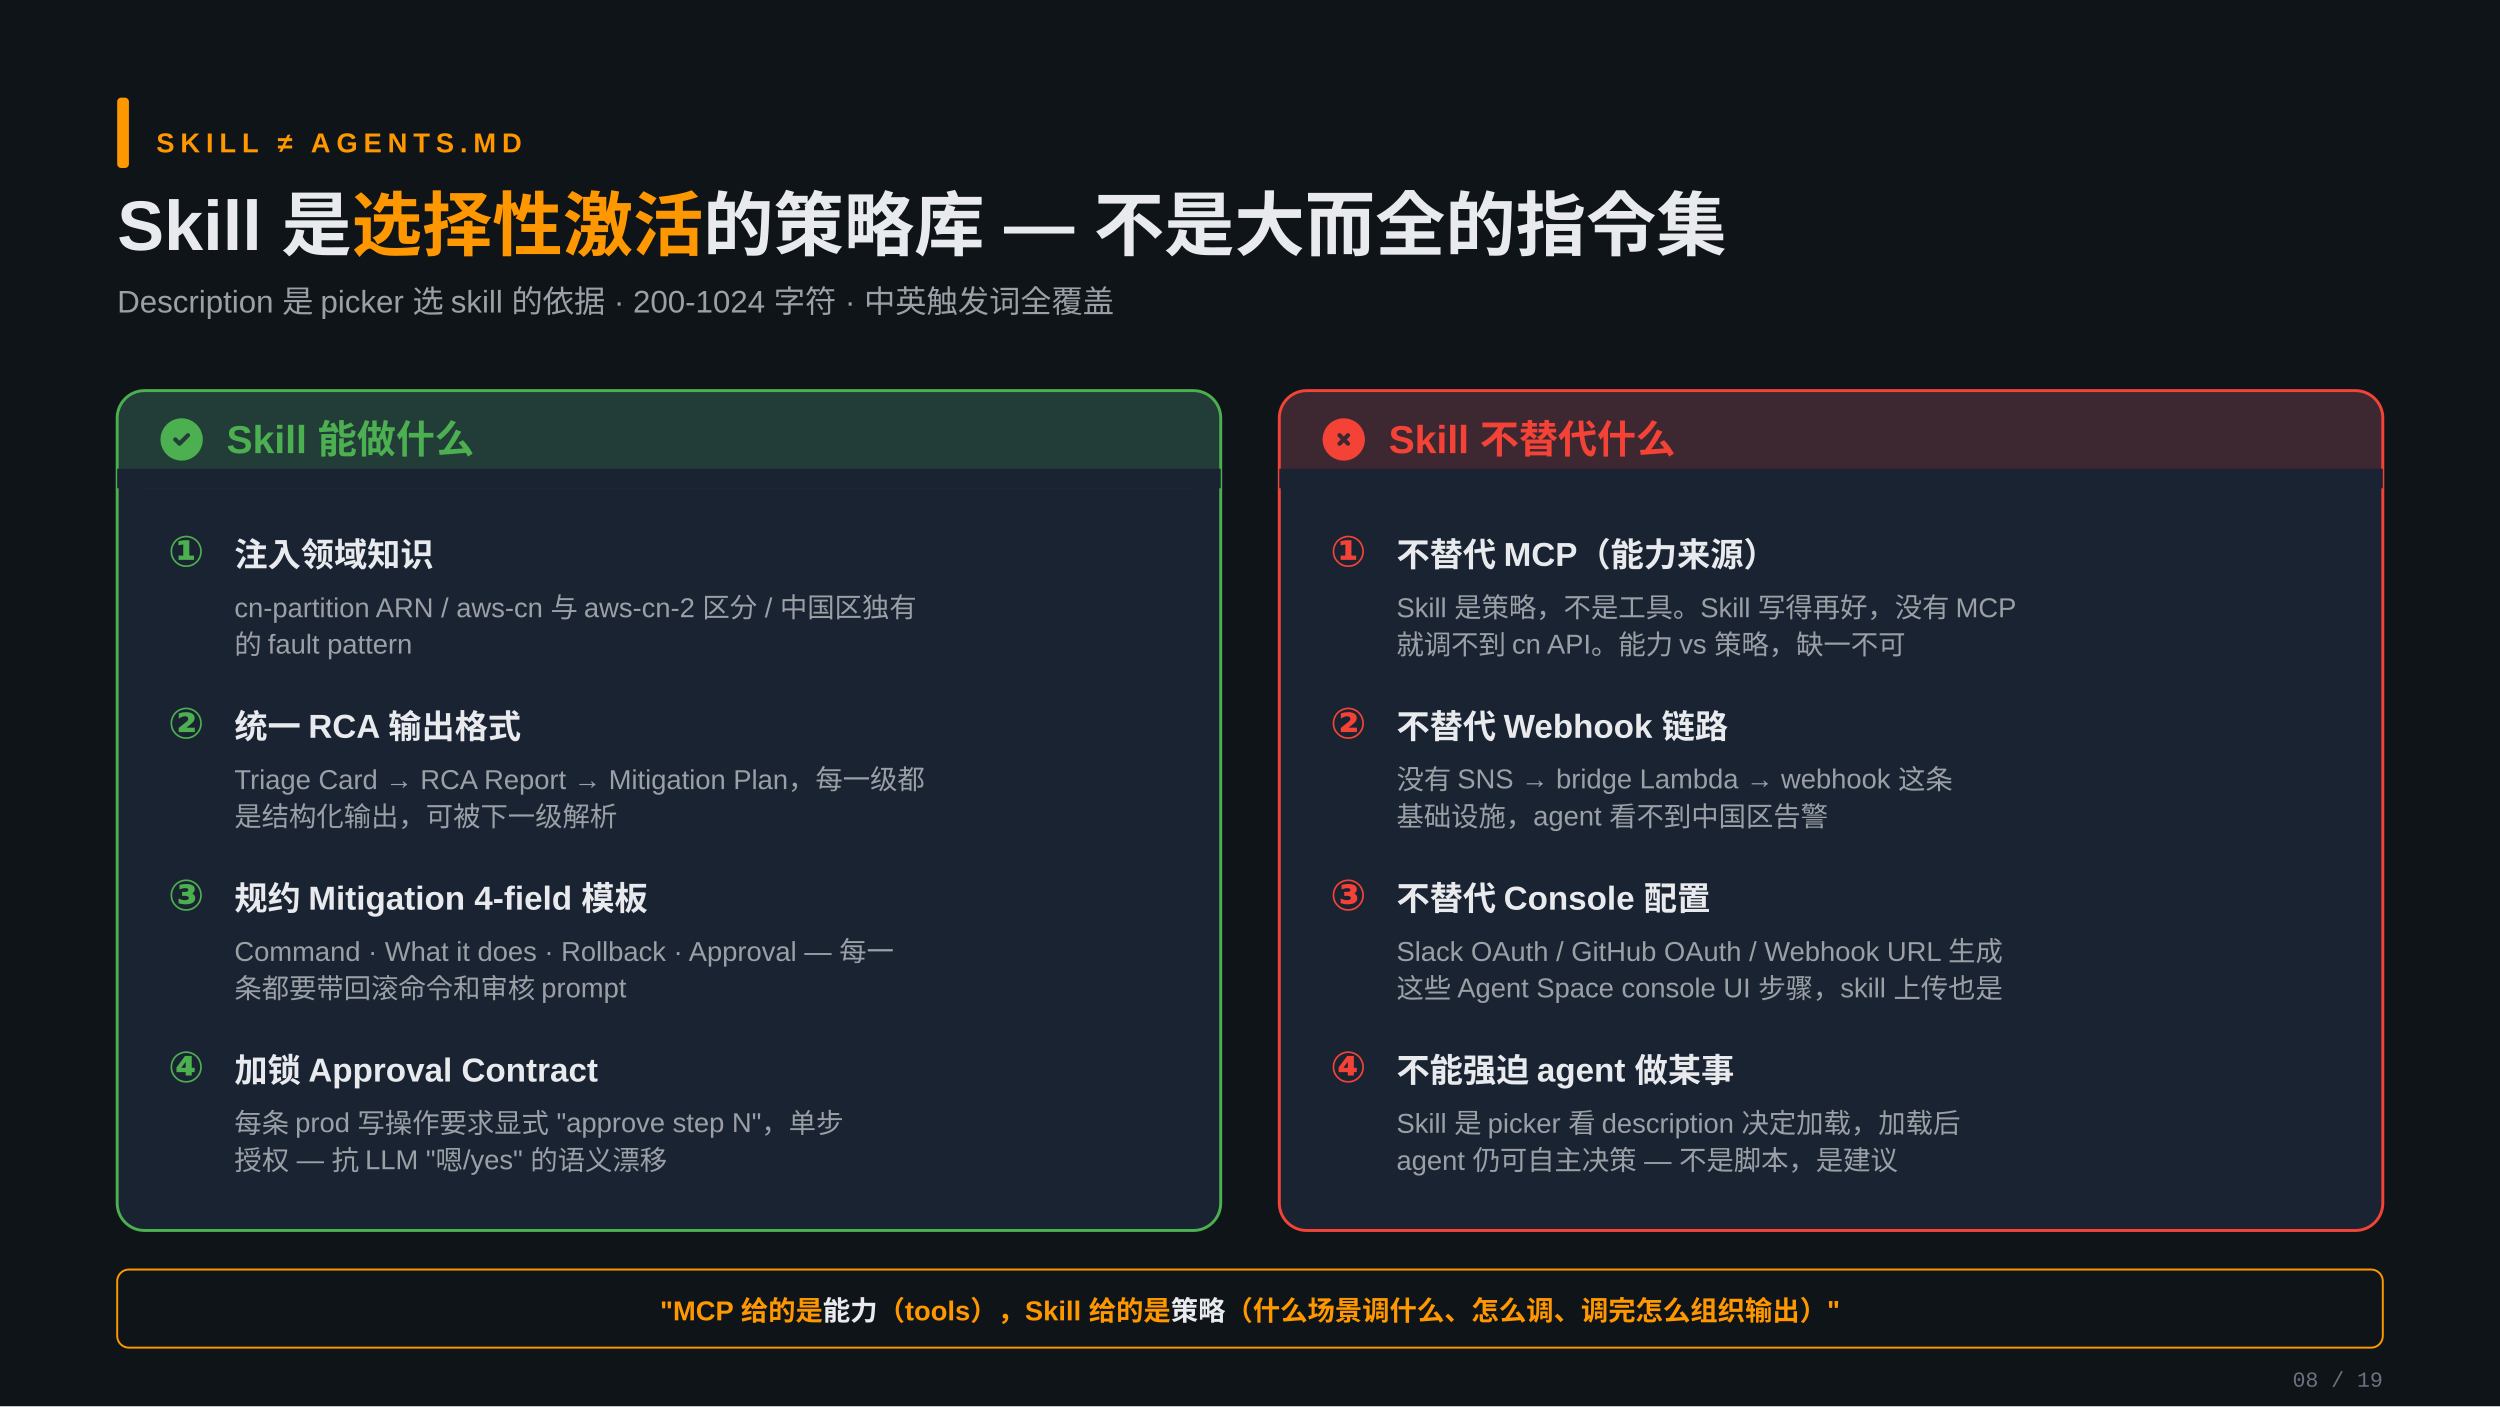
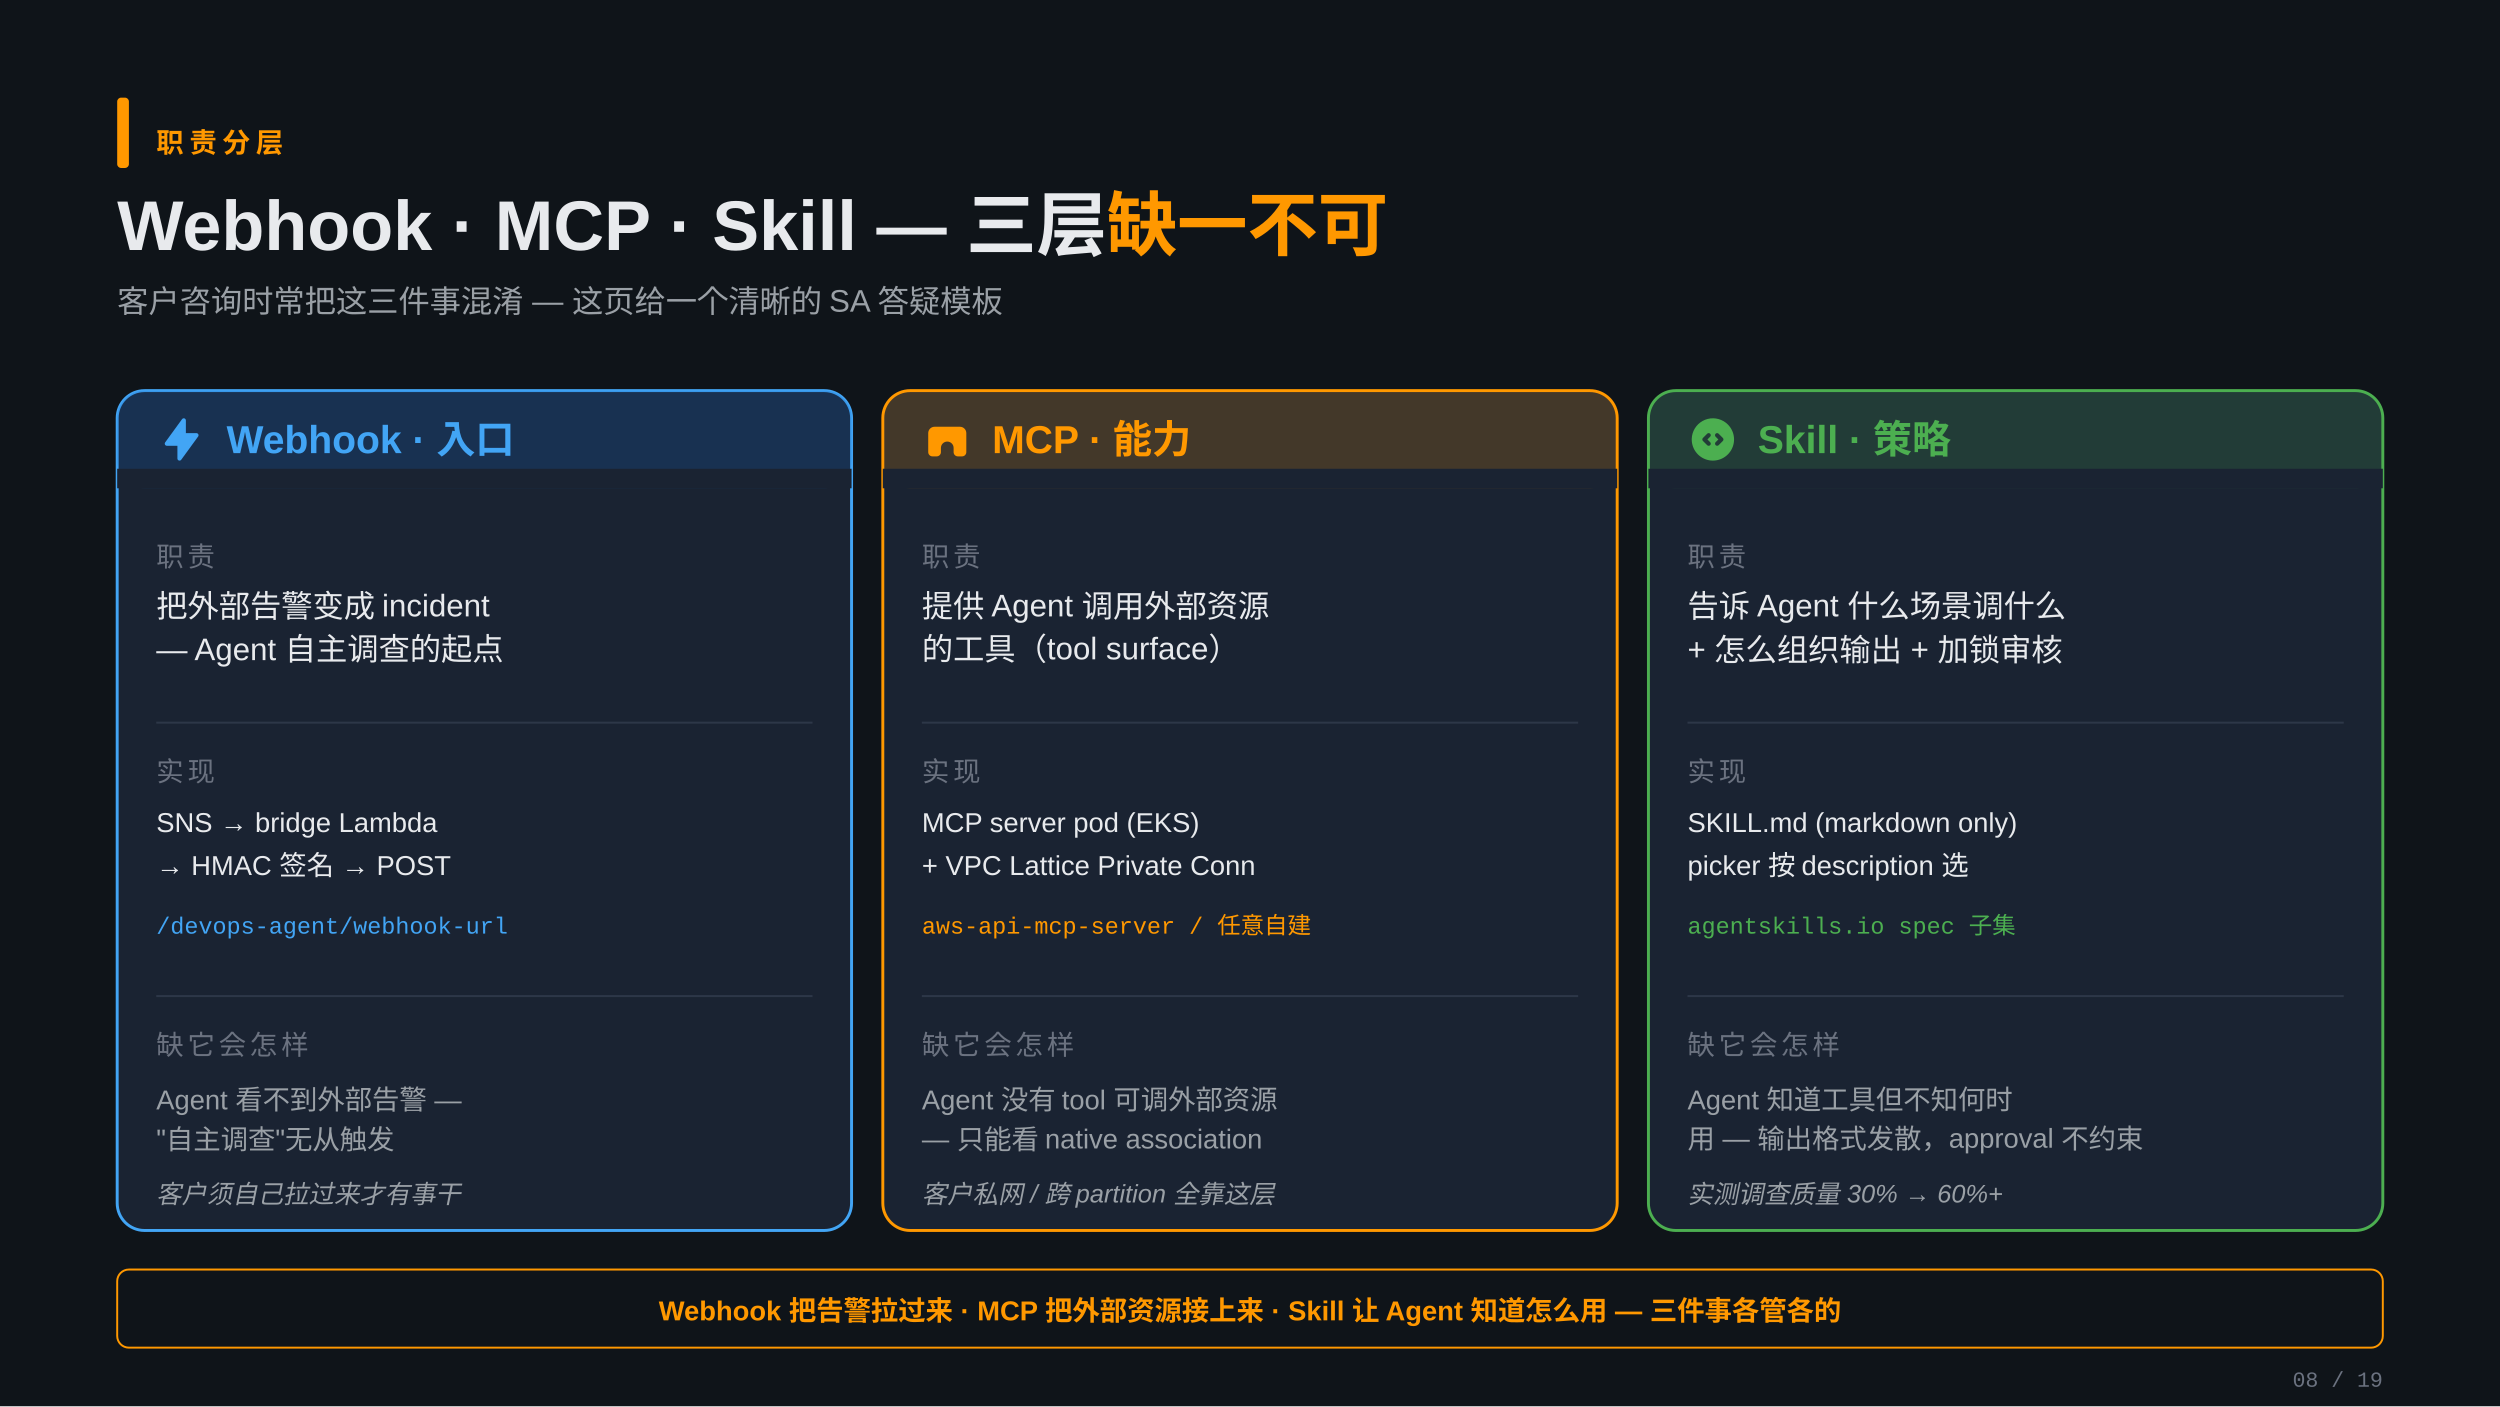
<svg xmlns="http://www.w3.org/2000/svg" viewBox="0 0 1280 720" width="1280" height="720">
  <g id="bg-base">
    <rect width="1280" height="720" fill="#0F1419" />
  </g>
  <g id="page-header">
    <path fill="#FF9800" d="M62,50 H64 A2,2 0 0 1 66,52 V84 A2,2 0 0 1 64,86 H62 A2,2 0 0 1 60,84 V52 A2,2 0 0 1 62,50 Z" />
-     <text x="80" y="78" font-family="&quot;Microsoft YaHei&quot;, &quot;PingFang SC&quot;, Arial, sans-serif" font-size="14" font-weight="600" fill="#FF9800" letter-spacing="3">SKILL ≠ AGENTS.MD</text>
-     <text x="60" y="128" font-family="SimHei, &quot;Microsoft YaHei&quot;, Arial, sans-serif" font-size="36" font-weight="800" fill="#E8EAED">Skill 是<tspan fill="#FF9800">选择性激活</tspan>的策略库 — 不是大而全的指令集</text>
-     <text x="60" y="160" font-family="&quot;Microsoft YaHei&quot;, &quot;PingFang SC&quot;, Arial, sans-serif" font-size="16" fill="#9AA0A6">Description 是 picker 选 skill 的依据 · 200-1024 字符 · 中英触发词全覆盖</text>
+     <text x="80" y="78" font-family="&quot;Microsoft YaHei&quot;, &quot;PingFang SC&quot;, Arial, sans-serif" font-size="14" font-weight="600" fill="#FF9800" letter-spacing="3">职责分层</text>
+     <text x="60" y="128" font-family="SimHei, &quot;Microsoft YaHei&quot;, Arial, sans-serif" font-size="36" font-weight="800" fill="#E8EAED">Webhook · MCP · Skill — 三层<tspan fill="#FF9800">缺一不可</tspan>
+     </text>
+     <text x="60" y="160" font-family="&quot;Microsoft YaHei&quot;, &quot;PingFang SC&quot;, Arial, sans-serif" font-size="16" fill="#9AA0A6">客户咨询时常把这三件事混淆 — 这页给一个清晰的 SA 答疑模板</text>
  </g>
-   <g id="card-does">
-     <path fill="#1A2332" stroke="#4CAF50" stroke-width="1.5" d="M74,200 H611 A14,14 0 0 1 625,214 V616 A14,14 0 0 1 611,630 H74 A14,14 0 0 1 60,616 V214 A14,14 0 0 1 74,200 Z" />
-     <path fill="#4CAF50" fill-opacity="0.18" d="M74,200 H611 A14,14 0 0 1 625,214 V236 A14,14 0 0 1 611,250 H74 A14,14 0 0 1 60,236 V214 A14,14 0 0 1 74,200 Z" />
-     <rect x="60" y="240" width="565" height="10" fill="#1A2332" />
-     <g transform="translate(80.0, 212.0) scale(1.083333)" fill="#4CAF50">
-       <path d="M17 3.34a10 10 0 1 1 -14.995 8.984l-.005 -.324l.005 -.324a10 10 0 0 1 14.995 -8.336zm-1.293 5.953a1 1 0 0 0 -1.32 -.083l-.094 .083l-3.293 3.292l-1.293 -1.292l-.094 -.083a1 1 0 0 0 -1.403 1.403l.083 .094l2 2l.094 .083a1 1 0 0 0 1.226 0l.094 -.083l4 -4l.083 -.094a1 1 0 0 0 -.083 -1.32z" />
+   <g id="card-webhook">
+     <path fill="#1A2332" stroke="#42A5F5" stroke-width="1.5" d="M74,200 H422 A14,14 0 0 1 436,214 V616 A14,14 0 0 1 422,630 H74 A14,14 0 0 1 60,616 V214 A14,14 0 0 1 74,200 Z" />
+     <path fill="#1565C0" fill-opacity="0.22" d="M74,200 H422 A14,14 0 0 1 436,214 V236 A14,14 0 0 1 422,250 H74 A14,14 0 0 1 60,236 V214 A14,14 0 0 1 74,200 Z" />
+     <rect x="60" y="240" width="376" height="10" fill="#1A2332" />
+     <g transform="translate(80.0, 212.0) scale(1.083333)" fill="#42A5F5">
+       <path d="M13 2l.018 .001l.016 .001l.083 .005l.011 .002h.011l.038 .009l.052 .008l.016 .006l.011 .001l.029 .011l.052 .014l.019 .009l.015 .004l.028 .014l.04 .017l.021 .012l.022 .01l.023 .015l.031 .017l.034 .024l.018 .011l.013 .012l.024 .017l.038 .034l.022 .017l.008 .01l.014 .012l.036 .041l.026 .027l.006 .009c.12 .147 .196 .322 .218 .513l.001 .012l.002 .041l.004 .064v6h5a1 1 0 0 1 .868 1.497l-.06 .091l-8 11c-.568 .783 -1.808 .38 -1.808 -.588v-6h-5a1 1 0 0 1 -.868 -1.497l.06 -.091l8 -11l.01 -.013l.018 -.024l.033 -.038l.018 -.022l.009 -.008l.013 -.014l.04 -.036l.028 -.026l.008 -.006a1 1 0 0 1 .402 -.199l.011 -.001l.027 -.005l.074 -.013l.011 -.001l.041 -.002z" />
    </g>
-     <text x="116" y="232" font-family="SimHei, &quot;Microsoft YaHei&quot;, Arial, sans-serif" font-size="20" font-weight="700" fill="#4CAF50">Skill 能做什么</text>
-     <g id="does-1">
-       <text x="86" y="290" font-family="SimHei, &quot;Microsoft YaHei&quot;, Arial, sans-serif" font-size="22" font-weight="900" fill="#4CAF50">①</text>
-       <text x="120" y="290" font-family="SimHei, &quot;Microsoft YaHei&quot;, Arial, sans-serif" font-size="17" font-weight="700" fill="#E8EAED">注入领域知识</text>
-       <text x="120" y="316" font-family="&quot;Microsoft YaHei&quot;, &quot;PingFang SC&quot;, Arial, sans-serif" font-size="14" fill="#9AA0A6">cn-partition ARN / aws-cn 与 aws-cn-2 区分 / 中国区独有</text>
-       <text x="120" y="335" font-family="&quot;Microsoft YaHei&quot;, &quot;PingFang SC&quot;, Arial, sans-serif" font-size="14" fill="#9AA0A6">的 fault pattern</text>
+     <text x="116" y="232" font-family="SimHei, &quot;Microsoft YaHei&quot;, Arial, sans-serif" font-size="20" font-weight="700" fill="#42A5F5">Webhook · 入口</text>
+     <text x="80" y="290" font-family="SimHei, &quot;Microsoft YaHei&quot;, Arial, sans-serif" font-size="14" fill="#6B7280" letter-spacing="2">职责</text>
+     <text x="80" y="316" font-family="&quot;Microsoft YaHei&quot;, &quot;PingFang SC&quot;, Arial, sans-serif" font-size="16" fill="#E8EAED">把外部告警变成 incident</text>
+     <text x="80" y="338" font-family="&quot;Microsoft YaHei&quot;, &quot;PingFang SC&quot;, Arial, sans-serif" font-size="16" fill="#E8EAED">— Agent 自主调查的起点</text>
+     <line x1="80" y1="370" x2="416" y2="370" stroke="#2D3748" stroke-width="1" />
+     <text x="80" y="400" font-family="SimHei, &quot;Microsoft YaHei&quot;, Arial, sans-serif" font-size="14" fill="#6B7280" letter-spacing="2">实现</text>
+     <text x="80" y="426" font-family="&quot;Microsoft YaHei&quot;, &quot;PingFang SC&quot;, Arial, sans-serif" font-size="14" fill="#E8EAED">SNS → bridge Lambda</text>
+     <text x="80" y="448" font-family="&quot;Microsoft YaHei&quot;, &quot;PingFang SC&quot;, Arial, sans-serif" font-size="14" fill="#E8EAED">→ HMAC 签名 → POST</text>
+     <text x="80" y="478" font-family="Consolas, &quot;Courier New&quot;, monospace" font-size="12" fill="#42A5F5">/devops-agent/webhook-url</text>
+     <line x1="80" y1="510" x2="416" y2="510" stroke="#2D3748" stroke-width="1" />
+     <text x="80" y="540" font-family="SimHei, &quot;Microsoft YaHei&quot;, Arial, sans-serif" font-size="14" fill="#6B7280" letter-spacing="2">缺它会怎样</text>
+     <text x="80" y="568" font-family="&quot;Microsoft YaHei&quot;, &quot;PingFang SC&quot;, Arial, sans-serif" font-size="14" fill="#9AA0A6">Agent 看不到外部告警 —</text>
+     <text x="80" y="588" font-family="&quot;Microsoft YaHei&quot;, &quot;PingFang SC&quot;, Arial, sans-serif" font-size="14" fill="#9AA0A6">"自主调查"无从触发</text>
+     <text x="80" y="616" font-family="&quot;Microsoft YaHei&quot;, &quot;PingFang SC&quot;, Arial, sans-serif" font-size="13" font-style="italic" fill="#9AA0A6">客户须自己拉过来才有事干</text>
+   </g>
+   <g id="card-mcp">
+     <path fill="#1A2332" stroke="#FF9800" stroke-width="1.5" d="M466,200 H814 A14,14 0 0 1 828,214 V616 A14,14 0 0 1 814,630 H466 A14,14 0 0 1 452,616 V214 A14,14 0 0 1 466,200 Z" />
+     <path fill="#FF9800" fill-opacity="0.18" d="M466,200 H814 A14,14 0 0 1 828,214 V236 A14,14 0 0 1 814,250 H466 A14,14 0 0 1 452,236 V214 A14,14 0 0 1 466,200 Z" />
+     <rect x="452" y="240" width="376" height="10" fill="#1A2332" />
+     <g transform="translate(472.0, 212.0) scale(1.083333)" fill="#FF9800">
+       <path d="M18 6a3 3 0 0 1 3 3v9a2 2 0 0 1 -2 2h-2a2 2 0 0 1 -2 -2v-2a3 3 0 0 0 -6 0v2a2 2 0 0 1 -2 2h-2a2 2 0 0 1 -2 -2v-9a3 3 0 0 1 3 -3z" />
    </g>
-     <g id="does-2">
-       <text x="86" y="378" font-family="SimHei, &quot;Microsoft YaHei&quot;, Arial, sans-serif" font-size="22" font-weight="900" fill="#4CAF50">②</text>
-       <text x="120" y="378" font-family="SimHei, &quot;Microsoft YaHei&quot;, Arial, sans-serif" font-size="17" font-weight="700" fill="#E8EAED">统一 RCA 输出格式</text>
-       <text x="120" y="404" font-family="&quot;Microsoft YaHei&quot;, &quot;PingFang SC&quot;, Arial, sans-serif" font-size="14" fill="#9AA0A6">Triage Card → RCA Report → Mitigation Plan，每一级都</text>
-       <text x="120" y="423" font-family="&quot;Microsoft YaHei&quot;, &quot;PingFang SC&quot;, Arial, sans-serif" font-size="14" fill="#9AA0A6">是结构化输出，可被下一级解析</text>
+     <text x="508" y="232" font-family="SimHei, &quot;Microsoft YaHei&quot;, Arial, sans-serif" font-size="20" font-weight="700" fill="#FF9800">MCP · 能力</text>
+     <text x="472" y="290" font-family="SimHei, &quot;Microsoft YaHei&quot;, Arial, sans-serif" font-size="14" fill="#6B7280" letter-spacing="2">职责</text>
+     <text x="472" y="316" font-family="&quot;Microsoft YaHei&quot;, &quot;PingFang SC&quot;, Arial, sans-serif" font-size="16" fill="#E8EAED">提供 Agent 调用外部资源</text>
+     <text x="472" y="338" font-family="&quot;Microsoft YaHei&quot;, &quot;PingFang SC&quot;, Arial, sans-serif" font-size="16" fill="#E8EAED">的工具（tool surface）</text>
+     <line x1="472" y1="370" x2="808" y2="370" stroke="#2D3748" stroke-width="1" />
+     <text x="472" y="400" font-family="SimHei, &quot;Microsoft YaHei&quot;, Arial, sans-serif" font-size="14" fill="#6B7280" letter-spacing="2">实现</text>
+     <text x="472" y="426" font-family="&quot;Microsoft YaHei&quot;, &quot;PingFang SC&quot;, Arial, sans-serif" font-size="14" fill="#E8EAED">MCP server pod (EKS)</text>
+     <text x="472" y="448" font-family="&quot;Microsoft YaHei&quot;, &quot;PingFang SC&quot;, Arial, sans-serif" font-size="14" fill="#E8EAED">+ VPC Lattice Private Conn</text>
+     <text x="472" y="478" font-family="Consolas, &quot;Courier New&quot;, monospace" font-size="12" fill="#FF9800">aws-api-mcp-server / 任意自建</text>
+     <line x1="472" y1="510" x2="808" y2="510" stroke="#2D3748" stroke-width="1" />
+     <text x="472" y="540" font-family="SimHei, &quot;Microsoft YaHei&quot;, Arial, sans-serif" font-size="14" fill="#6B7280" letter-spacing="2">缺它会怎样</text>
+     <text x="472" y="568" font-family="&quot;Microsoft YaHei&quot;, &quot;PingFang SC&quot;, Arial, sans-serif" font-size="14" fill="#9AA0A6">Agent 没有 tool 可调外部资源</text>
+     <text x="472" y="588" font-family="&quot;Microsoft YaHei&quot;, &quot;PingFang SC&quot;, Arial, sans-serif" font-size="14" fill="#9AA0A6">— 只能看 native association</text>
+     <text x="472" y="616" font-family="&quot;Microsoft YaHei&quot;, &quot;PingFang SC&quot;, Arial, sans-serif" font-size="13" font-style="italic" fill="#9AA0A6">客户私网 / 跨 partition 全靠这层</text>
+   </g>
+   <g id="card-skill">
+     <path fill="#1A2332" stroke="#4CAF50" stroke-width="1.5" d="M858,200 H1206 A14,14 0 0 1 1220,214 V616 A14,14 0 0 1 1206,630 H858 A14,14 0 0 1 844,616 V214 A14,14 0 0 1 858,200 Z" />
+     <path fill="#4CAF50" fill-opacity="0.18" d="M858,200 H1206 A14,14 0 0 1 1220,214 V236 A14,14 0 0 1 1206,250 H858 A14,14 0 0 1 844,236 V214 A14,14 0 0 1 858,200 Z" />
+     <rect x="844" y="240" width="376" height="10" fill="#1A2332" />
+     <g transform="translate(864.0, 212.0) scale(1.083333)" fill="#4CAF50">
+       <path d="M17 3.34a10 10 0 1 1 -15 8.66l.005 -.324a10 10 0 0 1 14.995 -8.336m-6.293 5.953a1 1 0 0 0 -1.414 0l-2 2a1 1 0 0 0 0 1.414l2 2a1 1 0 0 0 1.414 0l.083 -.094a1 1 0 0 0 -.083 -1.32l-1.292 -1.293l1.292 -1.293a1 1 0 0 0 0 -1.414m4 0a1 1 0 0 0 -1.414 0l-.083 .094a1 1 0 0 0 .083 1.32l1.292 1.293l-1.292 1.293a1 1 0 0 0 1.414 1.414l2 -2a1 1 0 0 0 0 -1.414z" />
    </g>
-     <g id="does-3">
-       <text x="86" y="466" font-family="SimHei, &quot;Microsoft YaHei&quot;, Arial, sans-serif" font-size="22" font-weight="900" fill="#4CAF50">③</text>
-       <text x="120" y="466" font-family="SimHei, &quot;Microsoft YaHei&quot;, Arial, sans-serif" font-size="17" font-weight="700" fill="#E8EAED">规约 Mitigation 4-field 模板</text>
-       <text x="120" y="492" font-family="&quot;Microsoft YaHei&quot;, &quot;PingFang SC&quot;, Arial, sans-serif" font-size="14" fill="#9AA0A6">Command · What it does · Rollback · Approval — 每一</text>
-       <text x="120" y="511" font-family="&quot;Microsoft YaHei&quot;, &quot;PingFang SC&quot;, Arial, sans-serif" font-size="14" fill="#9AA0A6">条都要带回滚命令和审核 prompt</text>
-     </g>
-     <g id="does-4">
-       <text x="86" y="554" font-family="SimHei, &quot;Microsoft YaHei&quot;, Arial, sans-serif" font-size="22" font-weight="900" fill="#4CAF50">④</text>
-       <text x="120" y="554" font-family="SimHei, &quot;Microsoft YaHei&quot;, Arial, sans-serif" font-size="17" font-weight="700" fill="#E8EAED">加锁 Approval Contract</text>
-       <text x="120" y="580" font-family="&quot;Microsoft YaHei&quot;, &quot;PingFang SC&quot;, Arial, sans-serif" font-size="14" fill="#9AA0A6">每条 prod 写操作要求显式 "approve step N"，单步</text>
-       <text x="120" y="599" font-family="&quot;Microsoft YaHei&quot;, &quot;PingFang SC&quot;, Arial, sans-serif" font-size="14" fill="#9AA0A6">授权 — 抗 LLM "嗯/yes" 的语义漂移</text>
-     </g>
-   </g>
-   <g id="card-doesnt">
-     <path fill="#1A2332" stroke="#F44336" stroke-width="1.5" d="M669,200 H1206 A14,14 0 0 1 1220,214 V616 A14,14 0 0 1 1206,630 H669 A14,14 0 0 1 655,616 V214 A14,14 0 0 1 669,200 Z" />
-     <path fill="#F44336" fill-opacity="0.16" d="M669,200 H1206 A14,14 0 0 1 1220,214 V236 A14,14 0 0 1 1206,250 H669 A14,14 0 0 1 655,236 V214 A14,14 0 0 1 669,200 Z" />
-     <rect x="655" y="240" width="565" height="10" fill="#1A2332" />
-     <g transform="translate(675.0, 212.0) scale(1.083333)" fill="#F44336">
-       <path d="M17 3.34a10 10 0 1 1 -14.995 8.984l-.005 -.324l.005 -.324a10 10 0 0 1 14.995 -8.336zm-6.489 5.8a1 1 0 0 0 -1.218 1.567l1.292 1.293l-1.292 1.293l-.083 .094a1 1 0 0 0 1.497 1.32l1.293 -1.292l1.293 1.292l.094 .083a1 1 0 0 0 1.32 -1.497l-1.292 -1.293l1.292 -1.293l.083 -.094a1 1 0 0 0 -1.497 -1.32l-1.293 1.292l-1.293 -1.292l-.094 -.083z" />
-     </g>
-     <text x="711" y="232" font-family="SimHei, &quot;Microsoft YaHei&quot;, Arial, sans-serif" font-size="20" font-weight="700" fill="#F44336">Skill 不替代什么</text>
-     <g id="doesnt-1">
-       <text x="681" y="290" font-family="SimHei, &quot;Microsoft YaHei&quot;, Arial, sans-serif" font-size="22" font-weight="900" fill="#F44336">①</text>
-       <text x="715" y="290" font-family="SimHei, &quot;Microsoft YaHei&quot;, Arial, sans-serif" font-size="17" font-weight="700" fill="#E8EAED">不替代 MCP（能力来源）</text>
-       <text x="715" y="316" font-family="&quot;Microsoft YaHei&quot;, &quot;PingFang SC&quot;, Arial, sans-serif" font-size="14" fill="#9AA0A6">Skill 是策略，不是工具。Skill 写得再好，没有 MCP</text>
-       <text x="715" y="335" font-family="&quot;Microsoft YaHei&quot;, &quot;PingFang SC&quot;, Arial, sans-serif" font-size="14" fill="#9AA0A6">就调不到 cn API。能力 vs 策略，缺一不可</text>
-     </g>
-     <g id="doesnt-2">
-       <text x="681" y="378" font-family="SimHei, &quot;Microsoft YaHei&quot;, Arial, sans-serif" font-size="22" font-weight="900" fill="#F44336">②</text>
-       <text x="715" y="378" font-family="SimHei, &quot;Microsoft YaHei&quot;, Arial, sans-serif" font-size="17" font-weight="700" fill="#E8EAED">不替代 Webhook 链路</text>
-       <text x="715" y="404" font-family="&quot;Microsoft YaHei&quot;, &quot;PingFang SC&quot;, Arial, sans-serif" font-size="14" fill="#9AA0A6">没有 SNS → bridge Lambda → webhook 这条</text>
-       <text x="715" y="423" font-family="&quot;Microsoft YaHei&quot;, &quot;PingFang SC&quot;, Arial, sans-serif" font-size="14" fill="#9AA0A6">基础设施，agent 看不到中国区告警</text>
-     </g>
-     <g id="doesnt-3">
-       <text x="681" y="466" font-family="SimHei, &quot;Microsoft YaHei&quot;, Arial, sans-serif" font-size="22" font-weight="900" fill="#F44336">③</text>
-       <text x="715" y="466" font-family="SimHei, &quot;Microsoft YaHei&quot;, Arial, sans-serif" font-size="17" font-weight="700" fill="#E8EAED">不替代 Console 配置</text>
-       <text x="715" y="492" font-family="&quot;Microsoft YaHei&quot;, &quot;PingFang SC&quot;, Arial, sans-serif" font-size="14" fill="#9AA0A6">Slack OAuth / GitHub OAuth / Webhook URL 生成</text>
-       <text x="715" y="511" font-family="&quot;Microsoft YaHei&quot;, &quot;PingFang SC&quot;, Arial, sans-serif" font-size="14" fill="#9AA0A6">这些 Agent Space console UI 步骤，skill 上传也是</text>
-     </g>
-     <g id="doesnt-4">
-       <text x="681" y="554" font-family="SimHei, &quot;Microsoft YaHei&quot;, Arial, sans-serif" font-size="22" font-weight="900" fill="#F44336">④</text>
-       <text x="715" y="554" font-family="SimHei, &quot;Microsoft YaHei&quot;, Arial, sans-serif" font-size="17" font-weight="700" fill="#E8EAED">不能强迫 agent 做某事</text>
-       <text x="715" y="580" font-family="&quot;Microsoft YaHei&quot;, &quot;PingFang SC&quot;, Arial, sans-serif" font-size="14" fill="#9AA0A6">Skill 是 picker 看 description 决定加载，加载后</text>
-       <text x="715" y="599" font-family="&quot;Microsoft YaHei&quot;, &quot;PingFang SC&quot;, Arial, sans-serif" font-size="14" fill="#9AA0A6">agent 仍可自主决策 — 不是脚本，是建议</text>
-     </g>
+     <text x="900" y="232" font-family="SimHei, &quot;Microsoft YaHei&quot;, Arial, sans-serif" font-size="20" font-weight="700" fill="#4CAF50">Skill · 策略</text>
+     <text x="864" y="290" font-family="SimHei, &quot;Microsoft YaHei&quot;, Arial, sans-serif" font-size="14" fill="#6B7280" letter-spacing="2">职责</text>
+     <text x="864" y="316" font-family="&quot;Microsoft YaHei&quot;, &quot;PingFang SC&quot;, Arial, sans-serif" font-size="16" fill="#E8EAED">告诉 Agent 什么场景调什么</text>
+     <text x="864" y="338" font-family="&quot;Microsoft YaHei&quot;, &quot;PingFang SC&quot;, Arial, sans-serif" font-size="16" fill="#E8EAED">+ 怎么组织输出 + 加锁审核</text>
+     <line x1="864" y1="370" x2="1200" y2="370" stroke="#2D3748" stroke-width="1" />
+     <text x="864" y="400" font-family="SimHei, &quot;Microsoft YaHei&quot;, Arial, sans-serif" font-size="14" fill="#6B7280" letter-spacing="2">实现</text>
+     <text x="864" y="426" font-family="&quot;Microsoft YaHei&quot;, &quot;PingFang SC&quot;, Arial, sans-serif" font-size="14" fill="#E8EAED">SKILL.md (markdown only)</text>
+     <text x="864" y="448" font-family="&quot;Microsoft YaHei&quot;, &quot;PingFang SC&quot;, Arial, sans-serif" font-size="14" fill="#E8EAED">picker 按 description 选</text>
+     <text x="864" y="478" font-family="Consolas, &quot;Courier New&quot;, monospace" font-size="12" fill="#4CAF50">agentskills.io spec 子集</text>
+     <line x1="864" y1="510" x2="1200" y2="510" stroke="#2D3748" stroke-width="1" />
+     <text x="864" y="540" font-family="SimHei, &quot;Microsoft YaHei&quot;, Arial, sans-serif" font-size="14" fill="#6B7280" letter-spacing="2">缺它会怎样</text>
+     <text x="864" y="568" font-family="&quot;Microsoft YaHei&quot;, &quot;PingFang SC&quot;, Arial, sans-serif" font-size="14" fill="#9AA0A6">Agent 知道工具但不知何时</text>
+     <text x="864" y="588" font-family="&quot;Microsoft YaHei&quot;, &quot;PingFang SC&quot;, Arial, sans-serif" font-size="14" fill="#9AA0A6">用 — 输出格式发散，approval 不约束</text>
+     <text x="864" y="616" font-family="&quot;Microsoft YaHei&quot;, &quot;PingFang SC&quot;, Arial, sans-serif" font-size="13" font-style="italic" fill="#9AA0A6">实测调查质量 30% → 60%+</text>
  </g>
  <g id="bottom-quote">
    <path fill="#0F1419" stroke="#FF9800" stroke-width="1" d="M66,650 H1214 A6,6 0 0 1 1220,656 V684 A6,6 0 0 1 1214,690 H66 A6,6 0 0 1 60,684 V656 A6,6 0 0 1 66,650 Z" />
-     <text x="640" y="676" text-anchor="middle" font-family="&quot;Microsoft YaHei&quot;, &quot;PingFang SC&quot;, Arial, sans-serif" font-size="14" font-weight="700" fill="#FF9800">"MCP 给的是<tspan fill="#E8EAED">能力</tspan>（tools），Skill 给的是<tspan fill="#E8EAED">策略</tspan>（什么场景调什么、怎么调、调完怎么组织输出）"</text>
+     <text x="640" y="676" text-anchor="middle" font-family="&quot;Microsoft YaHei&quot;, &quot;PingFang SC&quot;, Arial, sans-serif" font-size="14" font-weight="700" fill="#FF9800">Webhook 把告警拉过来 · MCP 把外部资源接上来 · Skill 让 Agent 知道怎么用 — 三件事各管各的</text>
  </g>
  <g id="page-footer">
    <text x="1220" y="710" text-anchor="end" font-family="Consolas, &quot;Courier New&quot;, monospace" font-size="11" fill="#6B7280">08 / 19</text>
  </g>
</svg>
